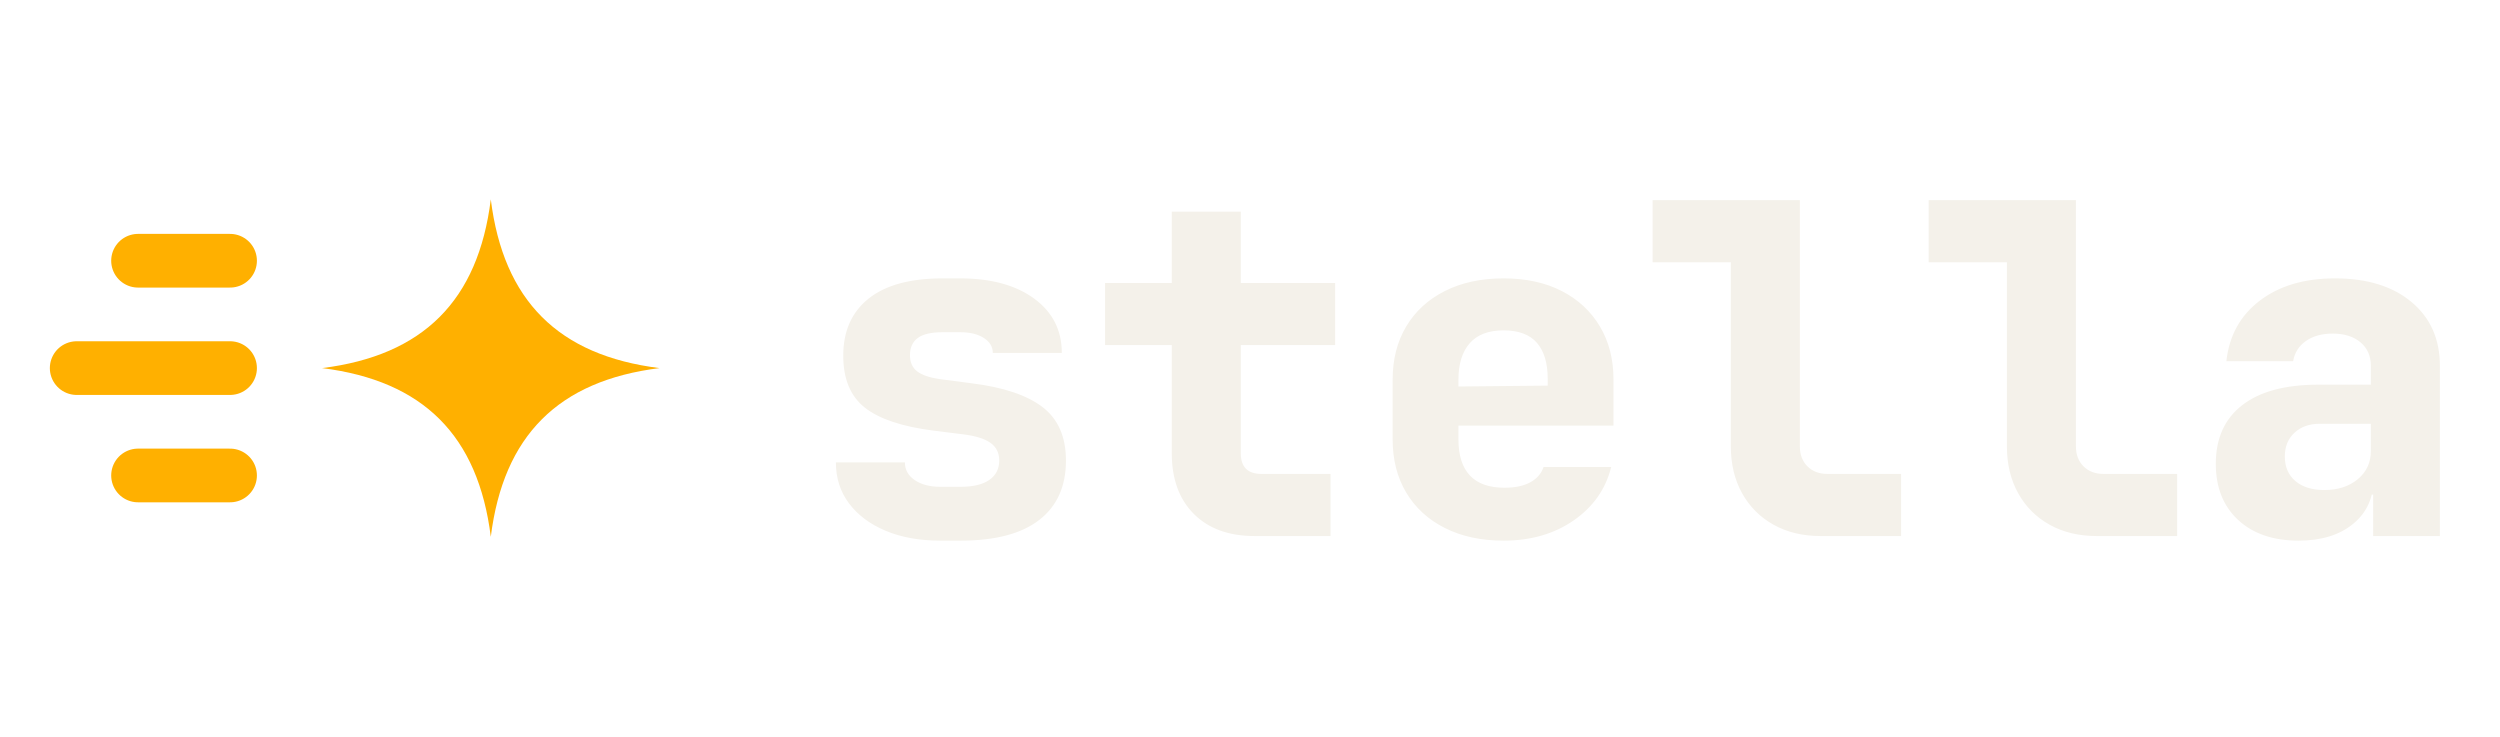
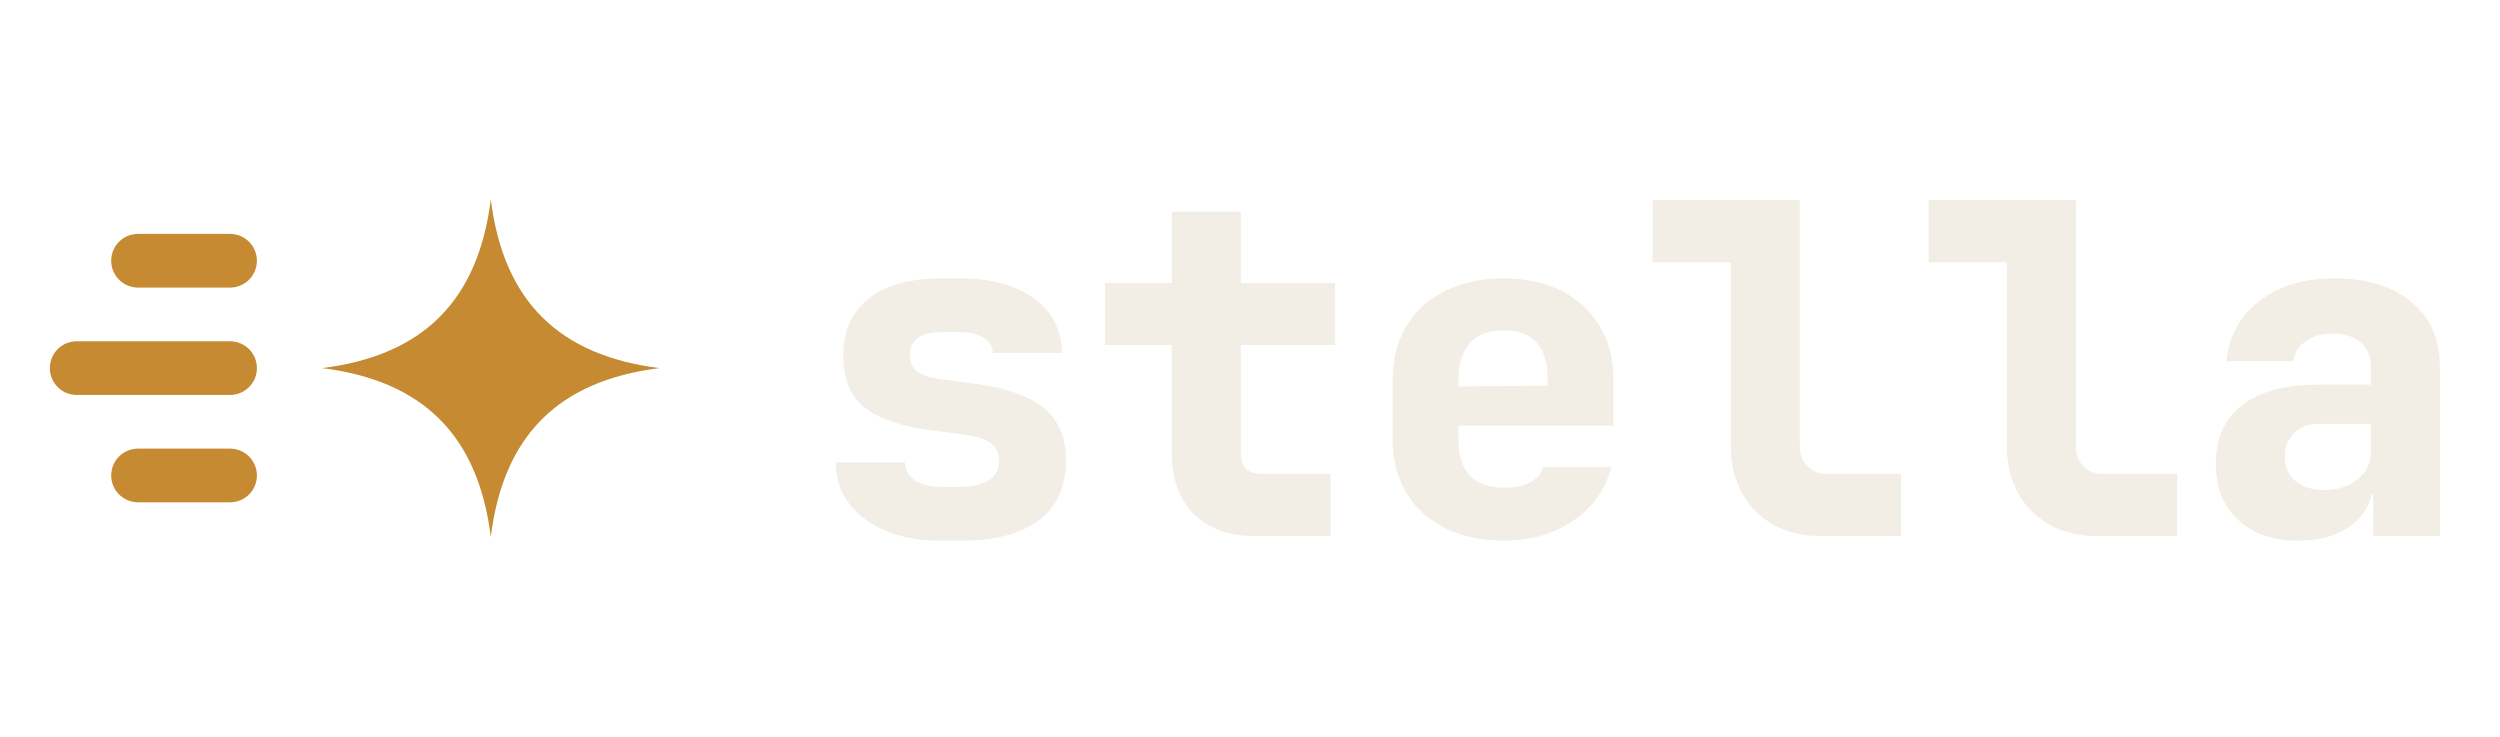
<svg xmlns="http://www.w3.org/2000/svg" width="326" height="96" viewBox="0 0 326 96" fill="none">
-   <line x1="10" y1="48" x2="30" y2="48" stroke="#FFB000" stroke-width="7" stroke-linecap="round" />
-   <line x1="18" y1="34" x2="30" y2="34" stroke="#FFB000" stroke-width="7" stroke-linecap="round" />
-   <line x1="18" y1="62" x2="30" y2="62" stroke="#FFB000" stroke-width="7" stroke-linecap="round" />
-   <path d="M64 26 C65.65 39.2 72.8 46.35 86 48 C72.8 49.65 65.65 56.8 64 70 C62.35 56.8 55.2 49.65 42 48 C55.2 46.35 62.35 39.2 64 26 Z" fill="#FFB000" />
-   <path d="M122.62 70.5Q118.54 70.5 115.48 69.21Q112.42 67.92 110.71 65.64Q109.0 63.36 109.0 60.3H118.0Q118.0 61.74 119.29 62.61Q120.58 63.48 122.62 63.48H125.26Q127.72 63.48 129.01 62.58Q130.3 61.68 130.3 60.06Q130.3 58.56 129.16 57.75Q128.02 56.94 125.62 56.64L121.78 56.16Q115.6 55.38 112.78 53.16Q109.96 50.94 109.96 46.38Q109.96 41.58 113.26 38.94Q116.56 36.3 122.92 36.3H125.2Q131.26 36.3 134.86 38.94Q138.46 41.58 138.46 46.02H129.46Q129.46 44.82 128.29 44.07Q127.12 43.32 125.2 43.32H122.92Q120.7 43.32 119.68 44.07Q118.66 44.82 118.66 46.32Q118.66 47.7 119.59 48.42Q120.52 49.14 122.56 49.44L126.7 49.98Q132.94 50.76 135.97 53.1Q139.0 55.44 139.0 60.06Q139.0 65.1 135.52 67.8Q132.04 70.5 125.26 70.5Z M163.6 69.9Q158.56 69.9 155.68 67.02Q152.8 64.14 152.8 59.1V45H144.1V36.9H152.8V27.6H161.8V36.9H174.1V45H161.8V59.1Q161.8 61.8 164.5 61.8H173.5V69.9Z M196.06 70.5Q191.68 70.5 188.41 68.85Q185.14 67.2 183.37 64.23Q181.6 61.26 181.6 57.3V49.5Q181.6 45.54 183.37 42.57Q185.14 39.6 188.41 37.95Q191.68 36.3 196.06 36.3Q200.44 36.3 203.65 37.95Q206.86 39.6 208.63 42.57Q210.4 45.54 210.4 49.5V55.5H190.18V57.3Q190.18 60.42 191.68 62.01Q193.18 63.6 196.18 63.6Q198.28 63.6 199.57 62.88Q200.86 62.16 201.28 60.9H210.1Q209.02 65.22 205.21 67.86Q201.4 70.5 196.06 70.5ZM201.82 50.88V49.38Q201.82 46.32 200.41 44.7Q199.0 43.08 196.06 43.08Q193.12 43.08 191.65 44.76Q190.18 46.44 190.18 49.5V50.4L202.42 50.28Z M237.4 69.9Q233.92 69.9 231.28 68.43Q228.64 66.96 227.17 64.32Q225.7 61.68 225.7 58.2V34.2H215.5V26.1H234.7V58.2Q234.7 59.82 235.69 60.81Q236.68 61.8 238.3 61.8H247.9V69.9Z M273.4 69.9Q269.92 69.9 267.28 68.43Q264.64 66.96 263.17 64.32Q261.7 61.68 261.7 58.2V34.2H251.5V26.1H270.7V58.2Q270.7 59.82 271.69 60.81Q272.68 61.8 274.3 61.8H283.9V69.9Z M299.74 70.5Q294.76 70.5 291.85 67.8Q288.94 65.1 288.94 60.48Q288.94 55.5 292.39 52.83Q295.84 50.16 302.32 50.16H309.16V47.7Q309.16 45.78 307.81 44.64Q306.46 43.5 304.18 43.5Q302.08 43.5 300.7 44.46Q299.32 45.42 299.02 47.1H290.32Q290.86 42.12 294.67 39.21Q298.48 36.3 304.48 36.3Q310.78 36.3 314.47 39.39Q318.16 42.48 318.16 47.7V69.9H309.46V64.5H308.02L309.52 62.4Q309.52 66.12 306.85 68.31Q304.18 70.5 299.74 70.5ZM303.1 63.9Q305.74 63.9 307.45 62.49Q309.16 61.08 309.16 58.8V55.26H302.5Q300.46 55.26 299.2 56.43Q297.94 57.6 297.94 59.52Q297.94 61.56 299.32 62.73Q300.7 63.9 303.1 63.9Z" fill="#F4F1EA" />
+   <line x1="10" y1="48" x2="30" y2="48" stroke="#C58A32" stroke-width="7" stroke-linecap="round" />
+   <line x1="18" y1="34" x2="30" y2="34" stroke="#C58A32" stroke-width="7" stroke-linecap="round" />
+   <line x1="18" y1="62" x2="30" y2="62" stroke="#C58A32" stroke-width="7" stroke-linecap="round" />
+   <path d="M64 26 C65.65 39.2 72.8 46.35 86 48 C72.8 49.65 65.65 56.8 64 70 C62.35 56.8 55.2 49.65 42 48 C55.2 46.35 62.35 39.2 64 26 Z" fill="#C58A32" />
+   <path d="M122.62 70.5Q118.54 70.5 115.48 69.21Q112.42 67.92 110.71 65.64Q109.0 63.36 109.0 60.3H118.0Q118.0 61.74 119.29 62.61Q120.58 63.48 122.62 63.48H125.26Q127.72 63.48 129.01 62.58Q130.3 61.68 130.3 60.06Q130.3 58.56 129.16 57.75Q128.02 56.94 125.62 56.64L121.78 56.16Q115.6 55.38 112.78 53.16Q109.96 50.94 109.96 46.38Q109.96 41.58 113.26 38.94Q116.56 36.3 122.92 36.3H125.2Q131.26 36.3 134.86 38.94Q138.46 41.58 138.46 46.02H129.46Q129.46 44.82 128.29 44.07Q127.12 43.32 125.2 43.32H122.92Q120.7 43.32 119.68 44.07Q118.66 44.82 118.66 46.32Q118.66 47.7 119.59 48.42Q120.52 49.14 122.56 49.44L126.7 49.98Q132.94 50.76 135.97 53.1Q139.0 55.44 139.0 60.06Q139.0 65.1 135.52 67.8Q132.04 70.5 125.26 70.5Z M163.6 69.9Q158.56 69.9 155.68 67.02Q152.8 64.14 152.8 59.1V45H144.1V36.9H152.8V27.6H161.8V36.9H174.1V45H161.8V59.1Q161.8 61.8 164.5 61.8H173.5V69.9Z M196.06 70.5Q191.68 70.5 188.41 68.85Q185.14 67.2 183.37 64.23Q181.6 61.26 181.6 57.3V49.5Q181.6 45.54 183.37 42.57Q185.14 39.6 188.41 37.95Q191.68 36.3 196.06 36.3Q200.44 36.3 203.65 37.95Q206.86 39.6 208.63 42.57Q210.4 45.54 210.4 49.5V55.5H190.18V57.3Q190.18 60.42 191.68 62.01Q193.18 63.6 196.18 63.6Q198.28 63.6 199.57 62.88Q200.86 62.16 201.28 60.9H210.1Q209.02 65.22 205.21 67.86Q201.4 70.5 196.06 70.5ZM201.82 50.88V49.38Q201.82 46.32 200.41 44.7Q199.0 43.08 196.06 43.08Q193.12 43.08 191.65 44.76Q190.18 46.44 190.18 49.5V50.4L202.42 50.28Z M237.4 69.9Q233.92 69.9 231.28 68.43Q228.64 66.96 227.17 64.32Q225.7 61.68 225.7 58.2V34.2H215.5V26.1H234.7V58.2Q234.7 59.82 235.69 60.81Q236.68 61.8 238.3 61.8H247.9V69.9Z M273.4 69.9Q269.92 69.9 267.28 68.43Q264.64 66.96 263.17 64.32Q261.7 61.68 261.7 58.2V34.2H251.5V26.1H270.7V58.2Q270.7 59.82 271.69 60.81Q272.68 61.8 274.3 61.8H283.9V69.9Z M299.74 70.5Q294.76 70.5 291.85 67.8Q288.94 65.1 288.94 60.48Q288.94 55.5 292.39 52.83Q295.84 50.16 302.32 50.16H309.16V47.7Q309.16 45.78 307.81 44.64Q306.46 43.5 304.18 43.5Q302.08 43.5 300.7 44.46Q299.32 45.42 299.02 47.1H290.32Q290.86 42.12 294.67 39.21Q298.48 36.3 304.48 36.3Q310.78 36.3 314.47 39.39Q318.16 42.48 318.16 47.7V69.9H309.46V64.5H308.02L309.52 62.4Q309.52 66.12 306.85 68.31Q304.18 70.5 299.74 70.5ZM303.1 63.9Q305.74 63.9 307.45 62.49Q309.16 61.08 309.16 58.8V55.26H302.5Q300.46 55.26 299.2 56.43Q297.94 57.6 297.94 59.52Q297.94 61.56 299.32 62.73Q300.7 63.9 303.1 63.9Z" fill="#F2EEE5" />
</svg>
